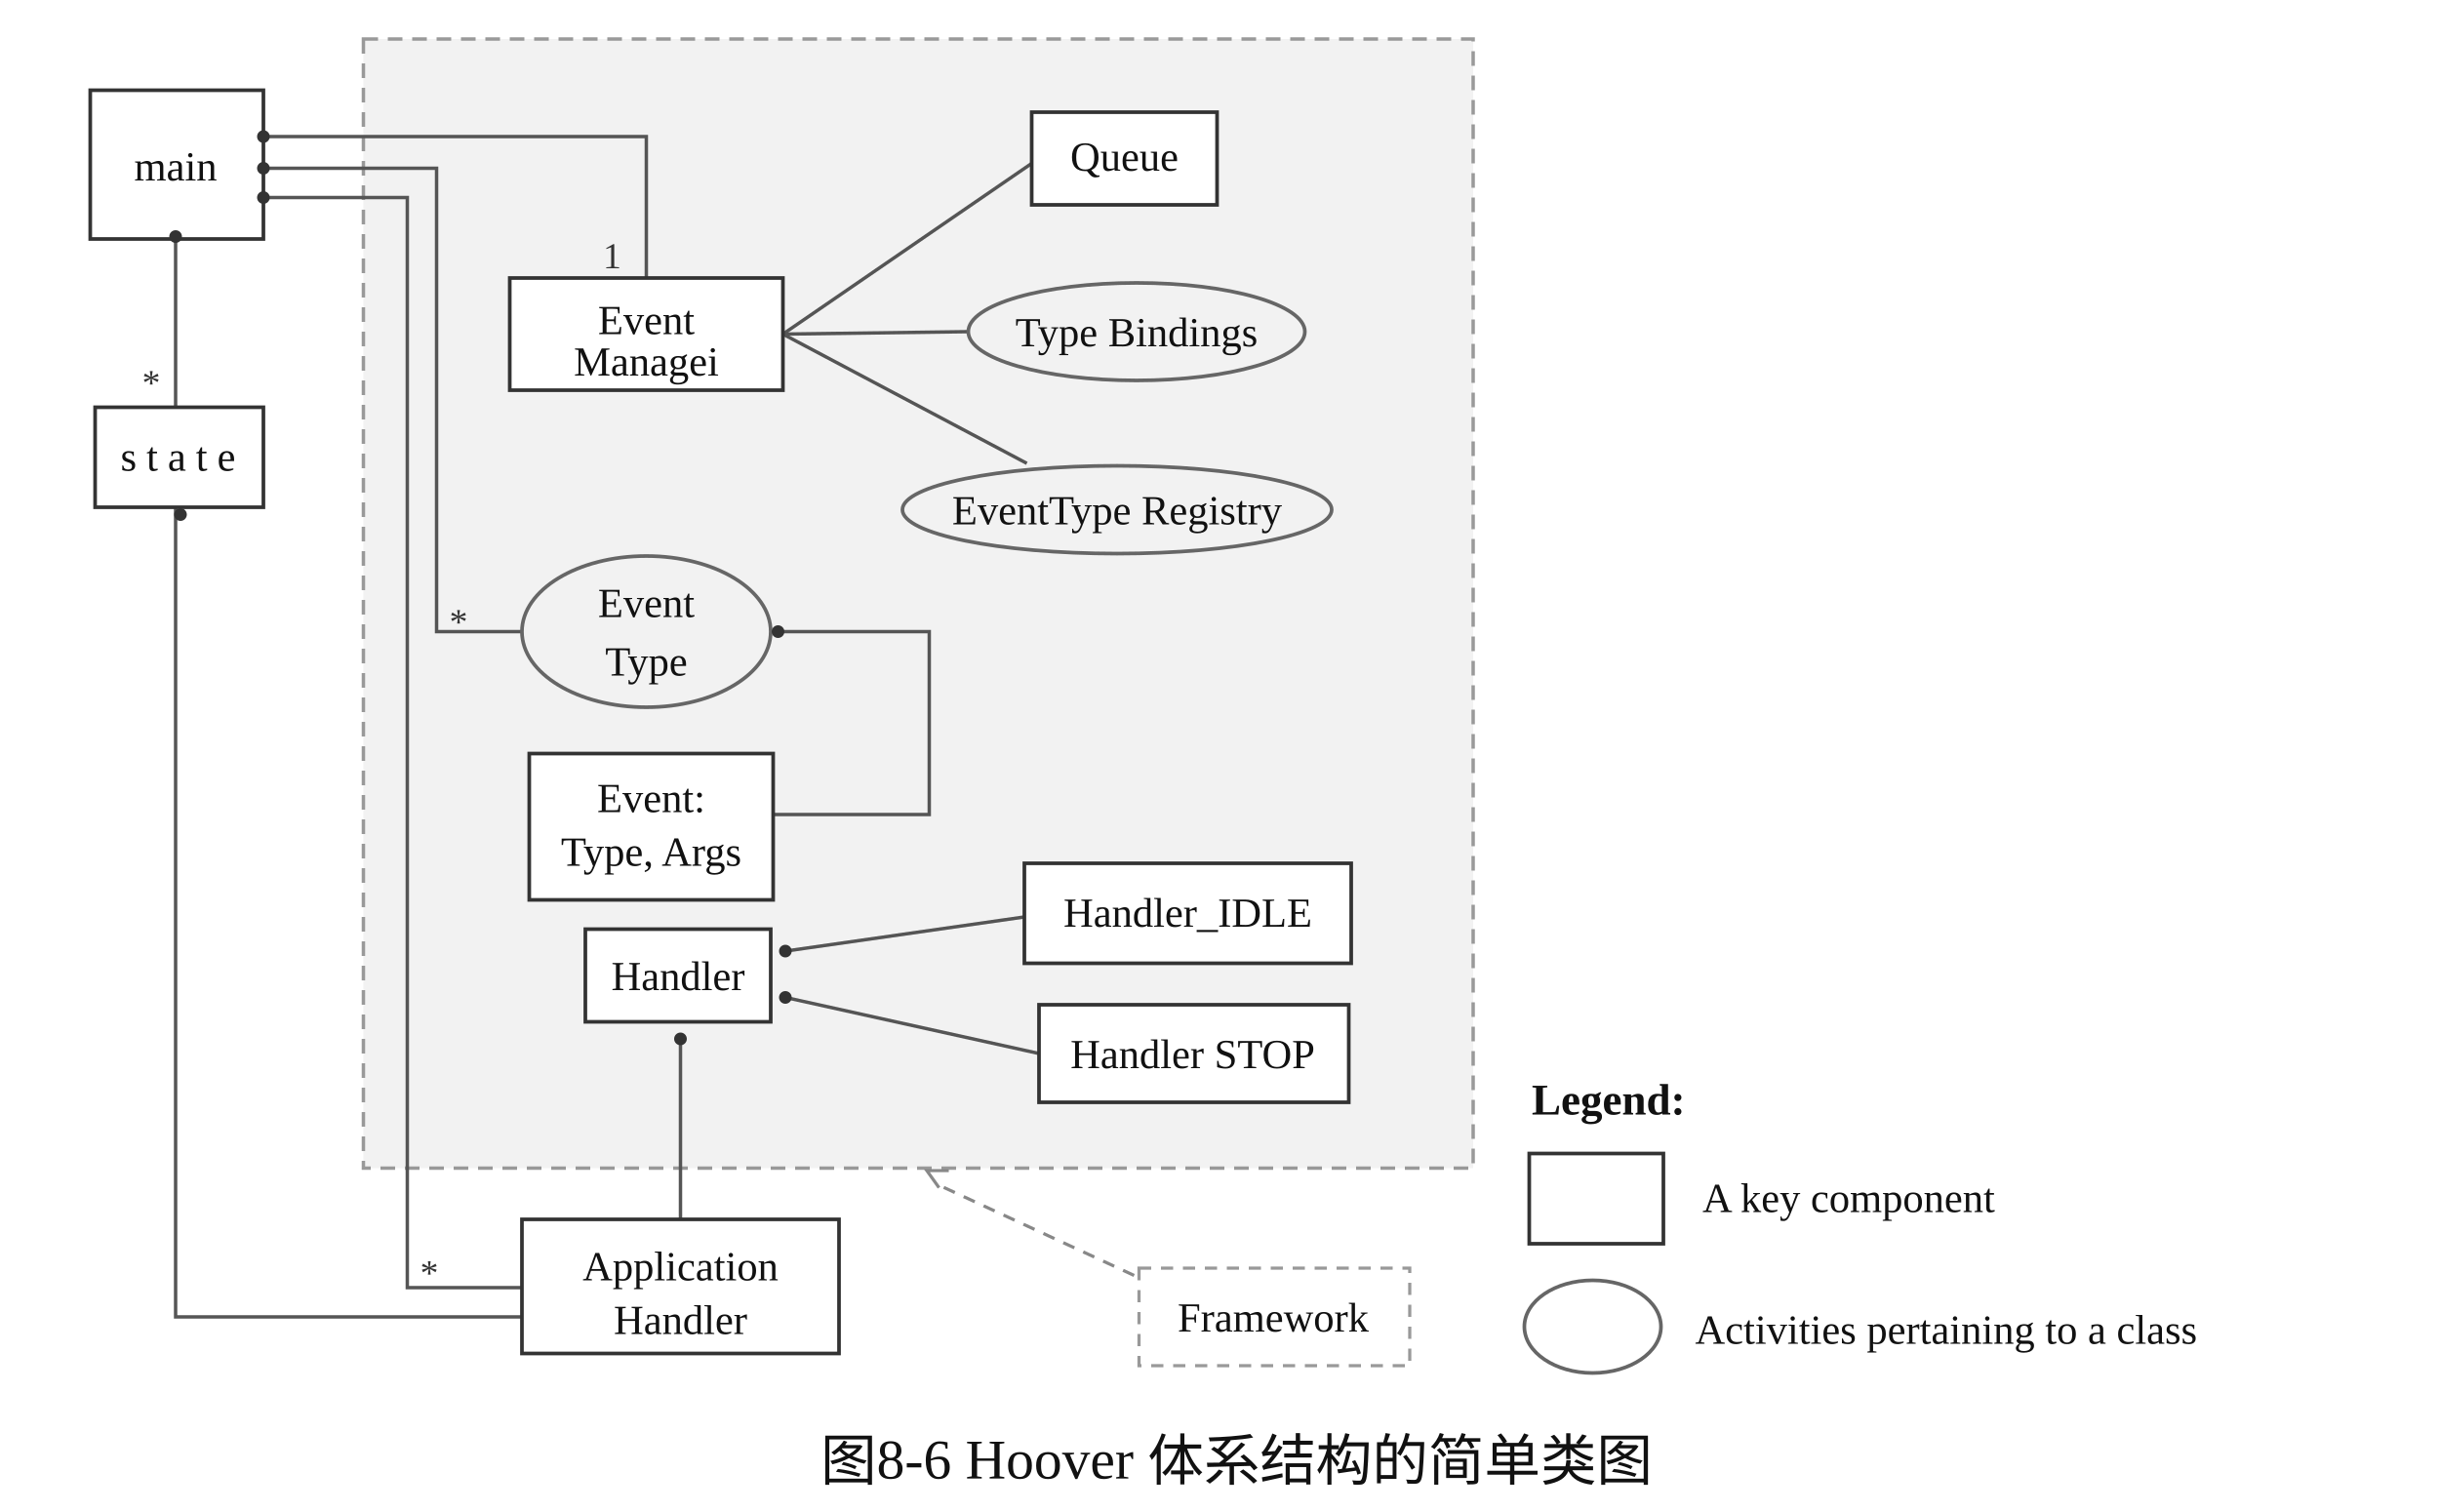
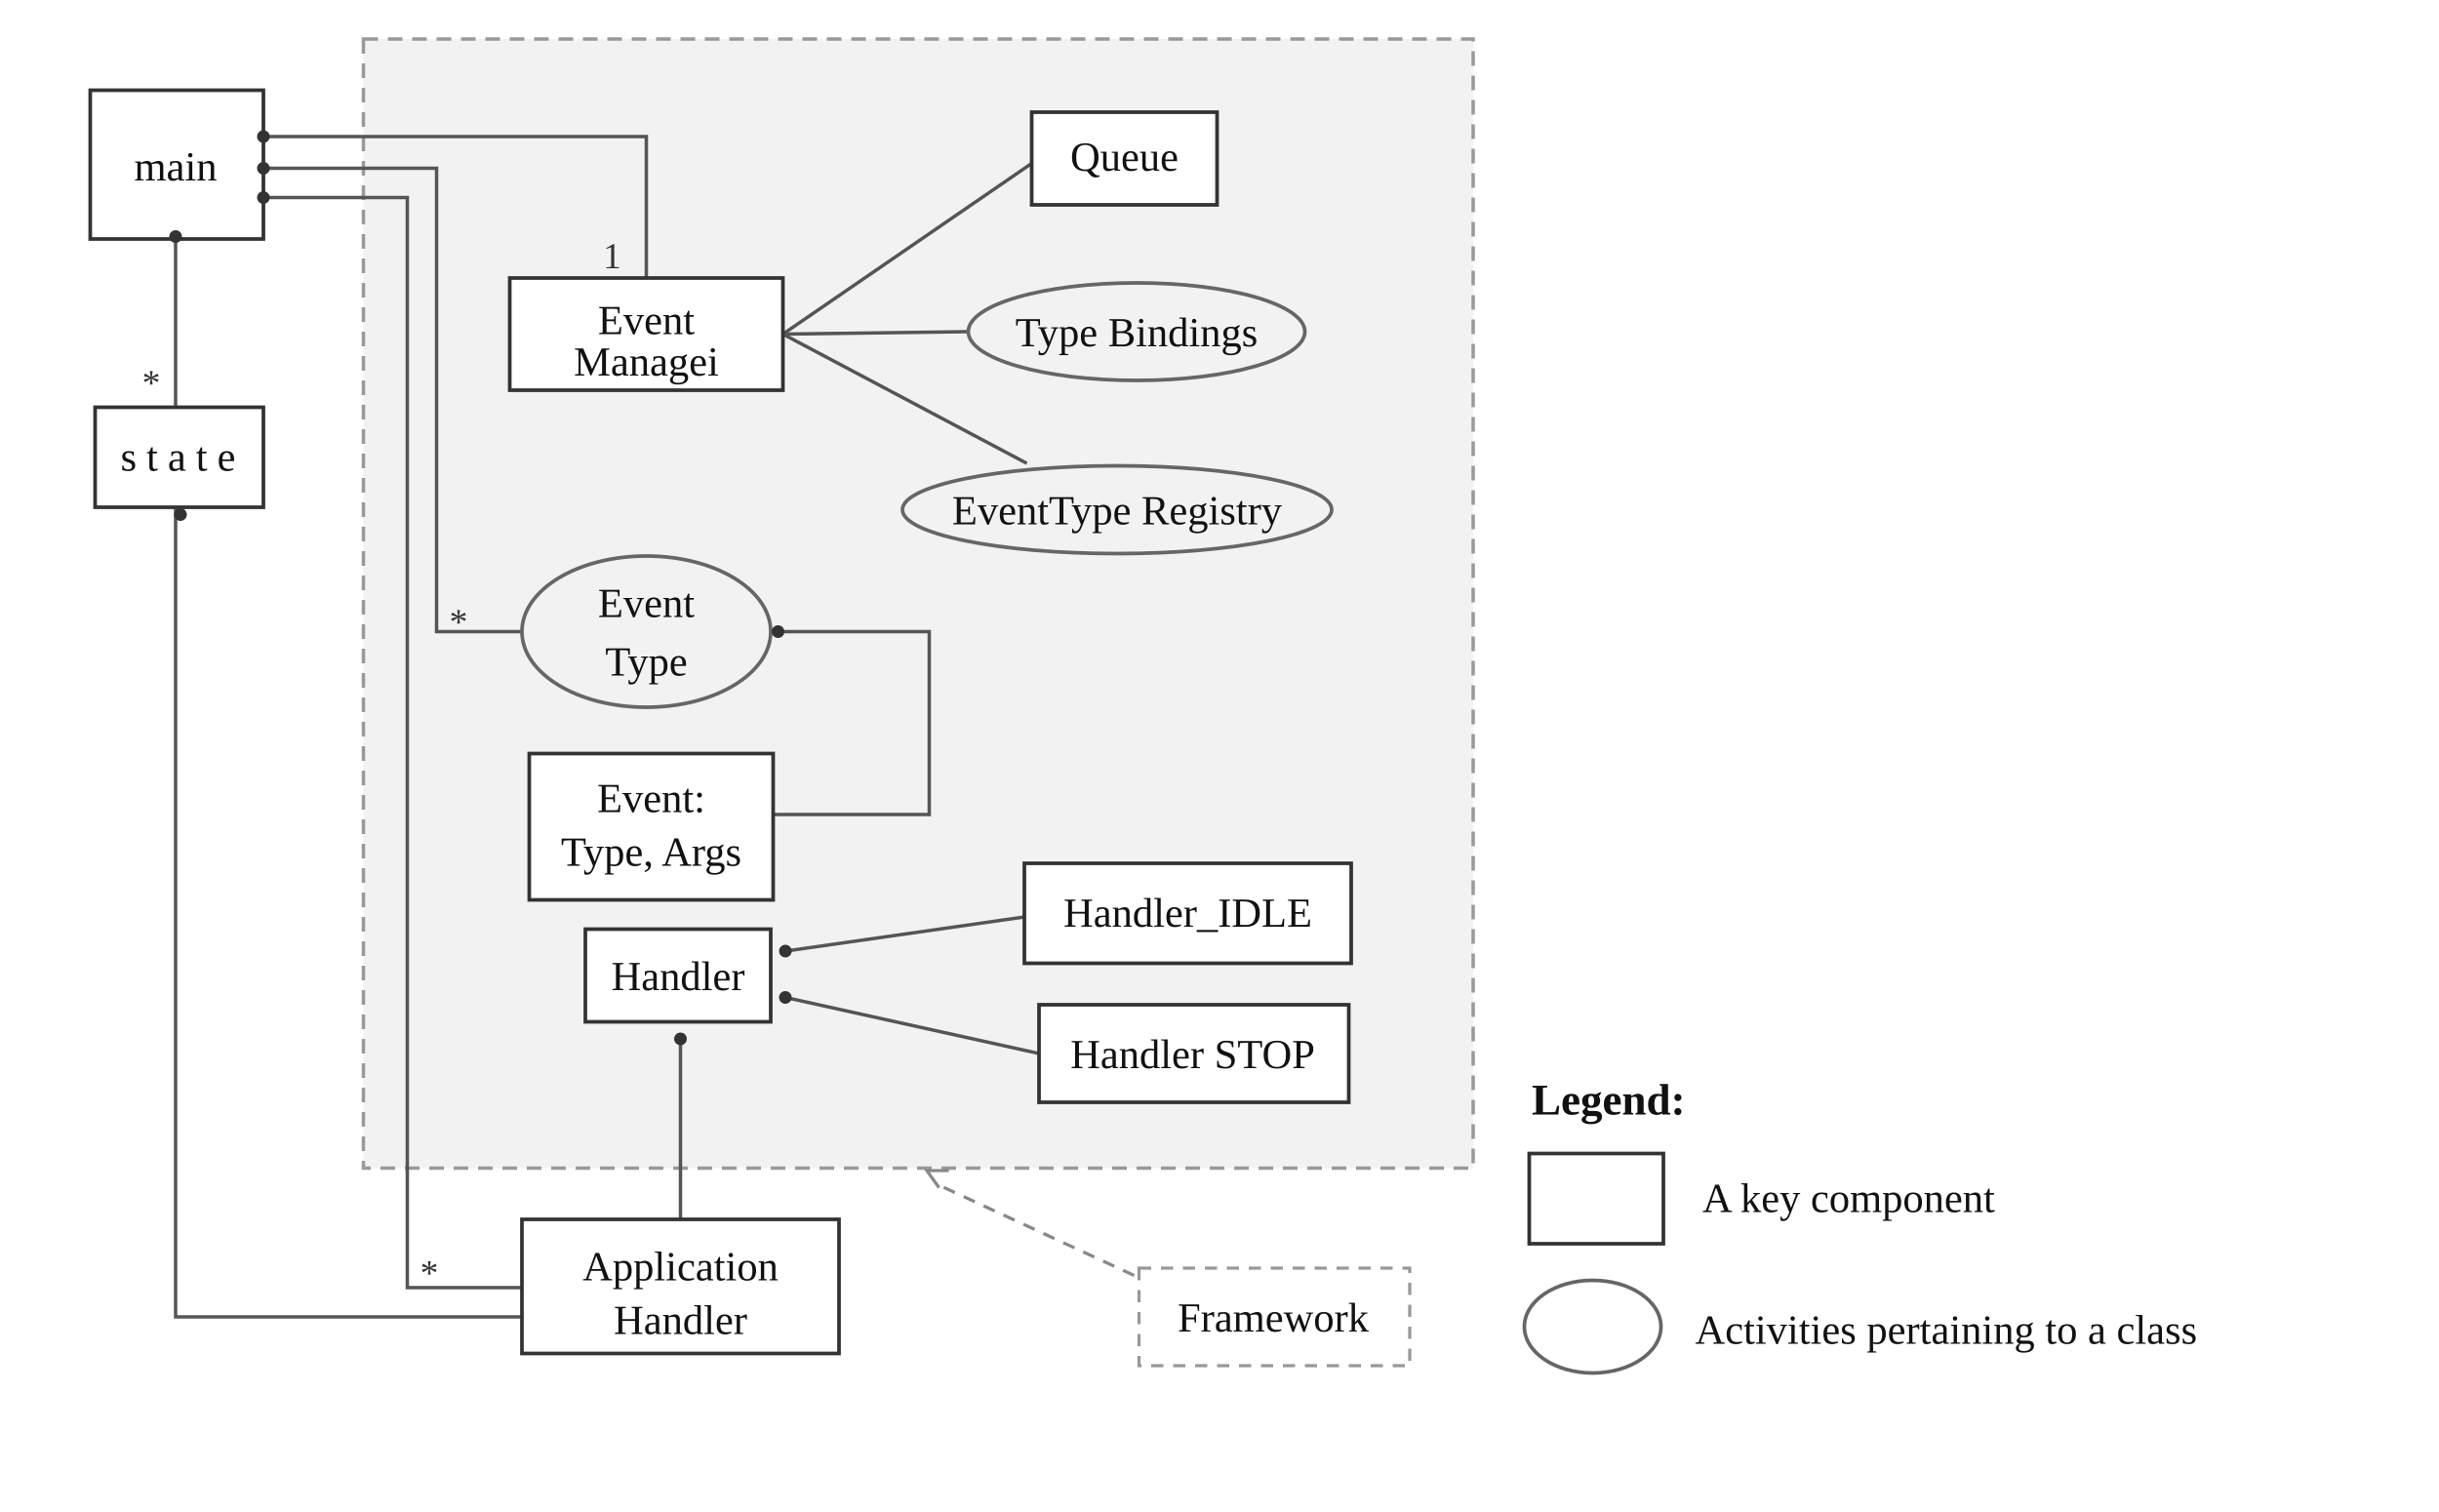
<svg xmlns="http://www.w3.org/2000/svg" width="2000" height="1240" viewBox="0 0 1000 620">
  <rect x="0" y="0" width="1000" height="620" fill="#ffffff" />
  <rect x="149" y="16" width="455" height="463" fill="#f2f2f2" stroke="#999" stroke-width="1.4" stroke-dasharray="6 4" />
  <g stroke="#555" stroke-width="1.4" fill="none">
    <polyline points="108,56 265,56 265,114" />
    <polyline points="108,69 179,69 179,259 214,259" />
    <polyline points="108,81 167,81 167,528 214,528" />
    <line x1="72" y1="97" x2="72" y2="167" />
    <polyline points="72,208 72,540 214,540" />
    <line x1="321" y1="137" x2="423" y2="67" />
    <line x1="321" y1="137" x2="397" y2="136" />
    <line x1="321" y1="137" x2="421" y2="190" />
    <polyline points="319,259 381,259 381,334 317,334" />
    <line x1="322" y1="390" x2="420" y2="376" />
    <line x1="322" y1="409" x2="426" y2="432" />
    <line x1="279" y1="426" x2="279" y2="500" />
  </g>
  <g stroke="#888" stroke-width="1.3" fill="none" stroke-dasharray="5 4">
    <line x1="465" y1="523" x2="385" y2="486" />
  </g>
  <g stroke="#888" stroke-width="1.3" fill="none">
    <polyline points="389,480 380,480 385,487" />
  </g>
  <g fill="#ffffff" stroke="#333" stroke-width="1.5">
    <rect x="37" y="37" width="71" height="61" />
    <rect x="39" y="167" width="69" height="41" />
    <rect x="209" y="114" width="112" height="46" />
    <rect x="423" y="46" width="76" height="38" />
    <rect x="217" y="309" width="100" height="60" />
    <rect x="240" y="381" width="76" height="38" />
    <rect x="420" y="354" width="134" height="41" />
    <rect x="426" y="412" width="127" height="40" />
    <rect x="214" y="500" width="130" height="55" />
  </g>
  <rect x="467" y="520" width="111" height="40" fill="#ffffff" stroke="#999" stroke-width="1.3" stroke-dasharray="5 4" />
  <g fill="#ffffff" fill-opacity="0" stroke="#666" stroke-width="1.5">
    <ellipse cx="466" cy="136" rx="69" ry="20" />
    <ellipse cx="458" cy="209" rx="88" ry="18" />
    <ellipse cx="265" cy="259" rx="51" ry="31" />
  </g>
  <g fill="#333">
    <circle cx="108" cy="56" r="2.6" />
    <circle cx="108" cy="69" r="2.6" />
    <circle cx="108" cy="81" r="2.6" />
    <circle cx="72" cy="97" r="2.6" />
    <circle cx="74" cy="211" r="2.6" />
    <circle cx="319" cy="259" r="2.6" />
    <circle cx="322" cy="390" r="2.6" />
    <circle cx="322" cy="409" r="2.6" />
    <circle cx="279" cy="426" r="2.6" />
  </g>
  <g font-family="Liberation Serif, WenQuanYi Zen Hei, DejaVu Serif, serif" font-size="17" fill="#111" text-anchor="middle">
    <text x="72" y="74">main</text>
    <text x="73" y="193" letter-spacing="4">state</text>
    <text x="265" y="137">Event</text>
    <text x="265" y="154">Managei</text>
    <text x="461" y="70">Queue</text>
    <text x="466" y="142">Type Bindings</text>
    <text x="458" y="215">EventType Registry</text>
    <text x="265" y="253">Event</text>
    <text x="265" y="277">Type</text>
    <text x="267" y="333">Event:</text>
    <text x="267" y="355">Type, Args</text>
    <text x="278" y="406">Handler</text>
    <text x="487" y="380">Handler_IDLE</text>
    <text x="489" y="438">Handler STOP</text>
    <text x="279" y="525">Application</text>
    <text x="279" y="547">Handler</text>
    <text x="522" y="546">Framework</text>
  </g>
  <g font-family="Liberation Serif, WenQuanYi Zen Hei, DejaVu Serif, serif" font-size="15" fill="#333" text-anchor="middle">
    <text x="251" y="110">1</text>
    <text x="62" y="162">*</text>
    <text x="188" y="260">*</text>
    <text x="176" y="527">*</text>
  </g>
  <g font-family="Liberation Serif, WenQuanYi Zen Hei, DejaVu Serif, serif" fill="#111">
    <text x="628" y="457" font-size="18" font-weight="bold">Legend:</text>
    <rect x="627" y="473" width="55" height="37" fill="#ffffff" stroke="#333" stroke-width="1.5" />
    <text x="698" y="497" font-size="17">A key component</text>
    <ellipse cx="653" cy="544" rx="28" ry="19" fill="#ffffff" fill-opacity="0" stroke="#666" stroke-width="1.5" />
    <text x="695" y="551" font-size="17">Activities pertaining to a class</text>
  </g>
-   <text x="507" y="607" font-family="Liberation Serif, WenQuanYi Zen Hei, DejaVu Serif, serif" font-size="23" fill="#111" text-anchor="middle">图8-6 Hoover 体系结构的简单类图</text>
</svg>
